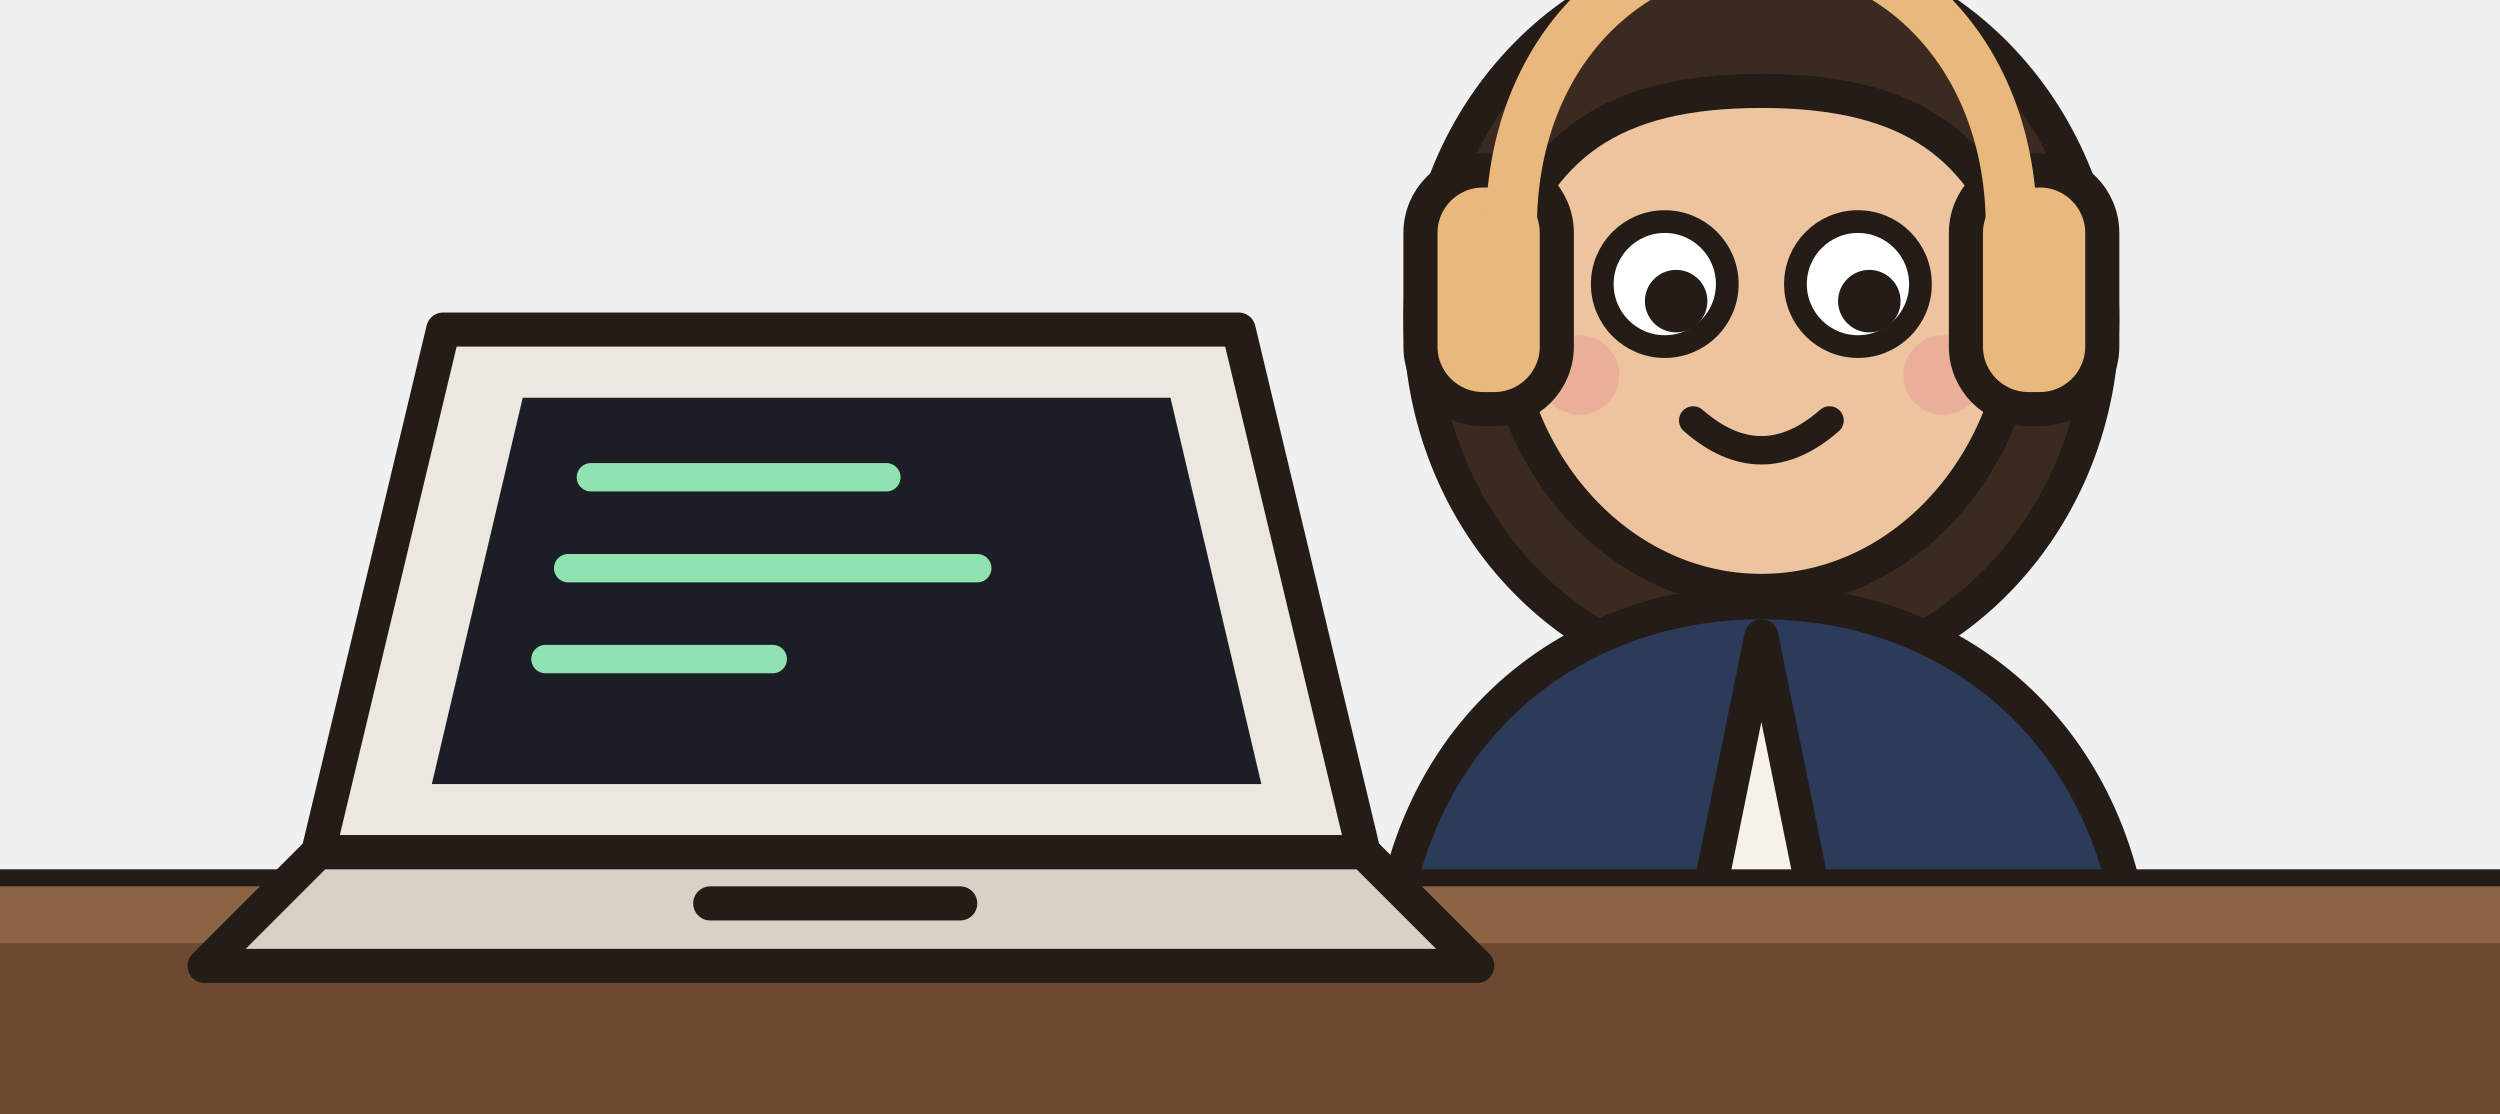
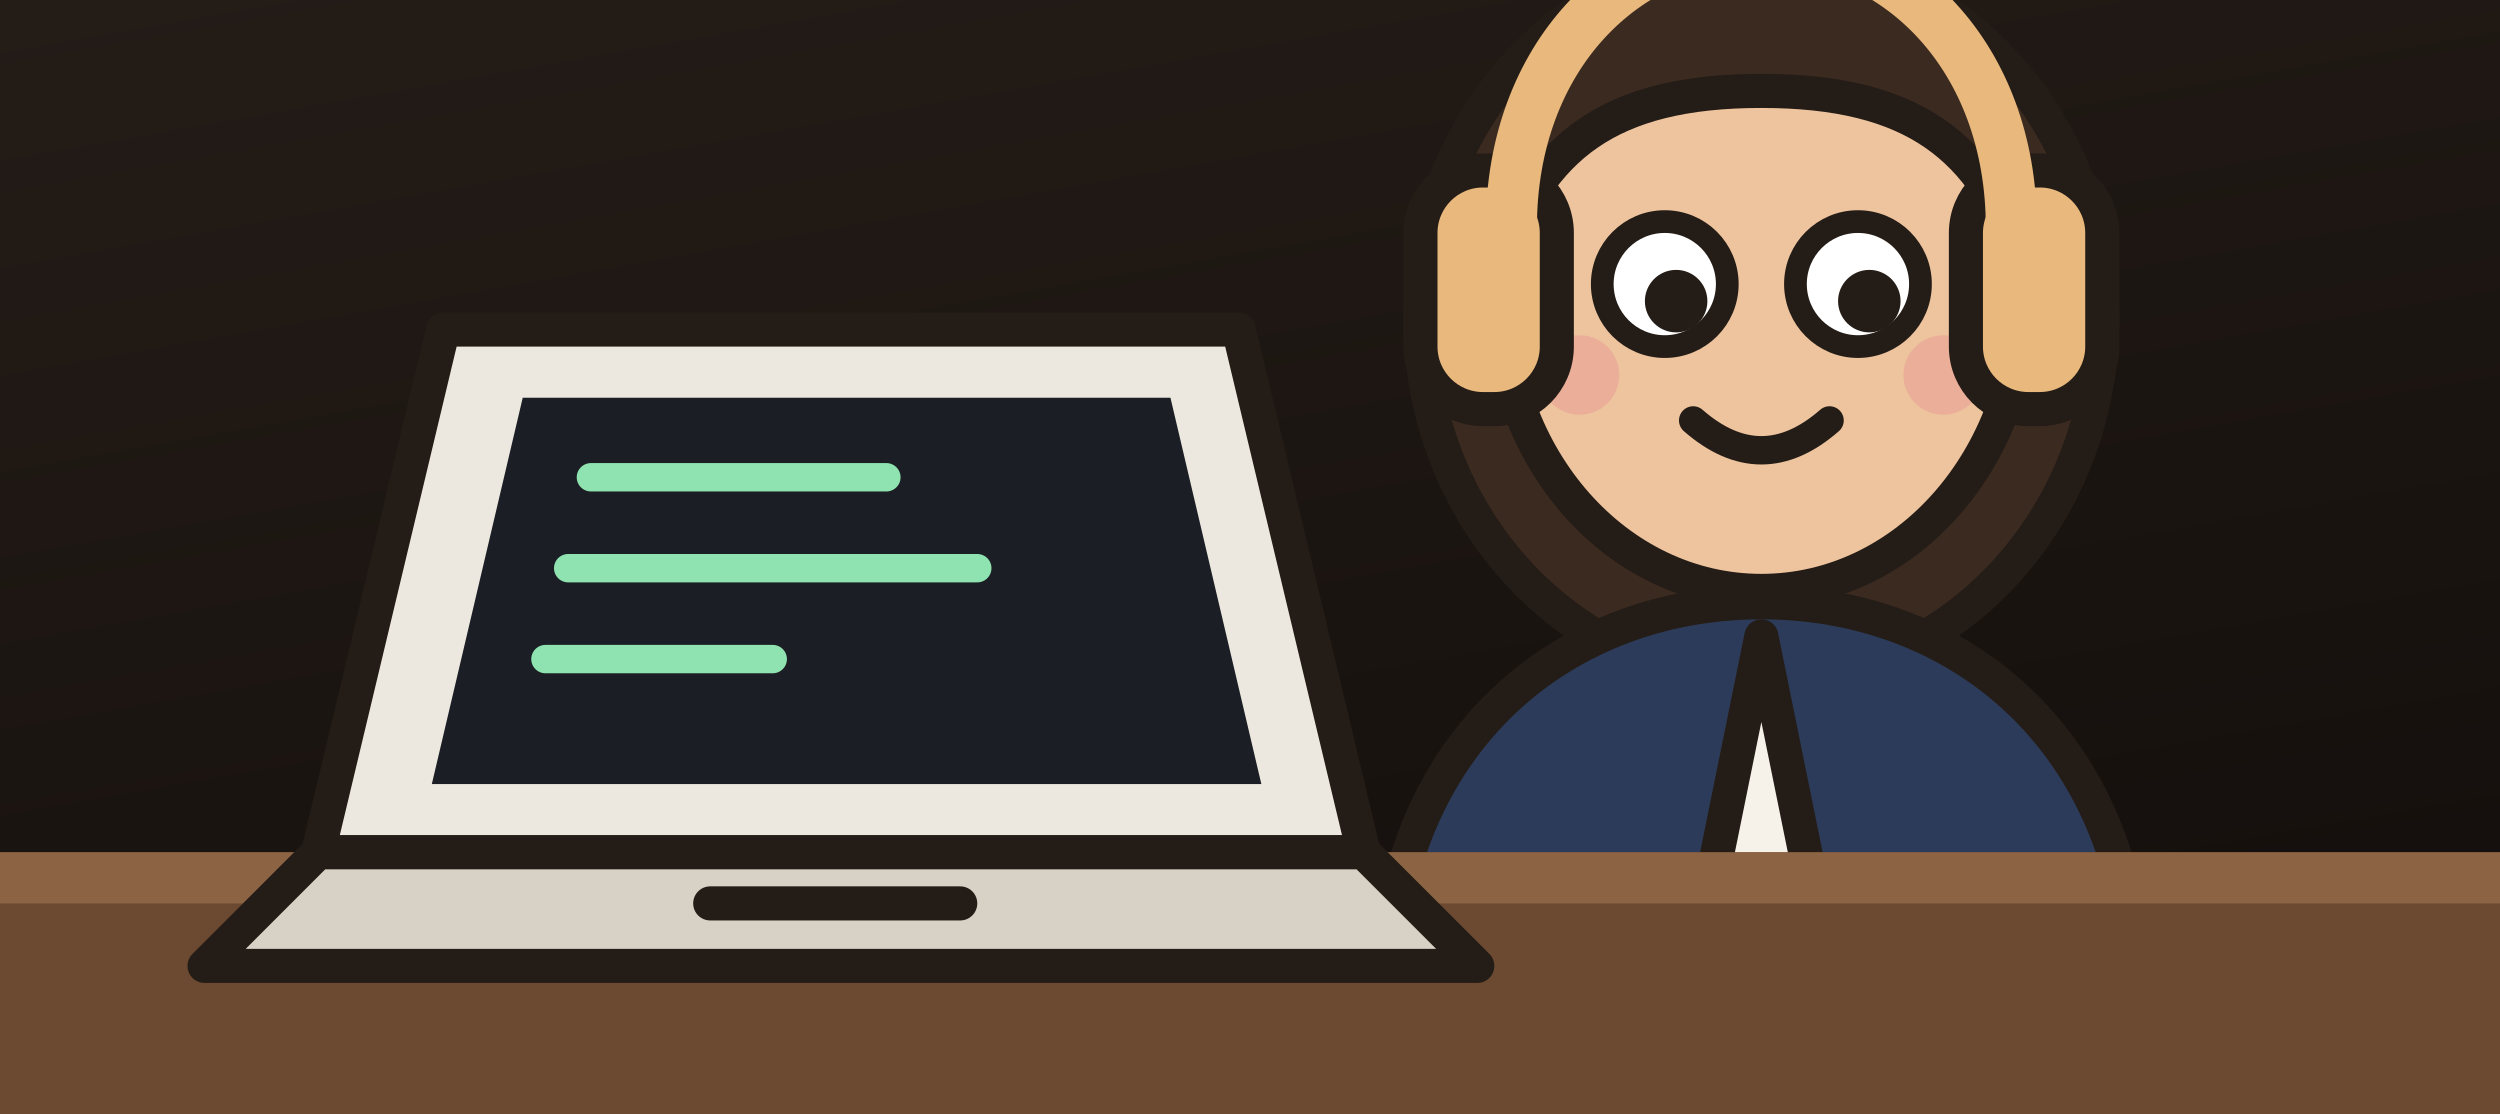
<svg xmlns="http://www.w3.org/2000/svg" viewBox="0 0 440 196" width="440" height="196">
+   <defs>
+     <linearGradient id="wb" x1="0" y1="0" x2="0.4" y2="1">
+       <stop offset="0" stop-color="#241C17" />
+       <stop offset="1" stop-color="#15100D" />
+     </linearGradient>
+   </defs>
+   <rect width="440" height="196" fill="url(#wb)" />
  <ellipse cx="310" cy="56" rx="60" ry="64" fill="#3B2A20" stroke="#241C16" stroke-width="6" stroke-linejoin="round" stroke-linecap="round" />
  <path d="M244 176c0-44 30-70 66-70s66 26 66 70z" fill="#2C3B59" stroke="#241C16" stroke-width="6" stroke-linejoin="round" stroke-linecap="round" />
  <path d="M310 112l-13 64h26z" fill="#F6F2EA" stroke="#241C16" stroke-width="6" stroke-linejoin="round" stroke-linecap="round" />
  <ellipse cx="310" cy="52" rx="46" ry="52" fill="#EEC49E" stroke="#241C16" stroke-width="6" stroke-linejoin="round" stroke-linecap="round" />
  <path d="M264 46c2-34 20-54 46-54s44 20 46 54c-7-20-19-30-46-30s-39 10-46 30z" fill="#3B2A20" stroke="#241C16" stroke-width="6" stroke-linejoin="round" stroke-linecap="round" />
  <circle cx="293" cy="50" r="11" fill="#FFFFFF" stroke="#241C16" stroke-width="4" />
  <circle cx="327" cy="50" r="11" fill="#FFFFFF" stroke="#241C16" stroke-width="4" />
  <circle cx="295" cy="53" r="5.5" fill="#241C16" />
  <circle cx="329" cy="53" r="5.5" fill="#241C16" />
  <path d="M298 74c8 7 16 7 24 0" stroke="#241C16" stroke-width="5" fill="none" stroke-linecap="round" />
  <circle cx="278" cy="66" r="7" fill="#E79A94" opacity="0.5" />
  <circle cx="342" cy="66" r="7" fill="#E79A94" opacity="0.5" />
  <rect x="250" y="30" width="24" height="42" rx="11" fill="#E8B87C" stroke="#241C16" stroke-width="6" stroke-linejoin="round" stroke-linecap="round" />
  <rect x="346" y="30" width="24" height="42" rx="11" fill="#E8B87C" stroke="#241C16" stroke-width="6" stroke-linejoin="round" stroke-linecap="round" />
  <path d="M266 40c0-30 20-50 44-50s44 20 44 50" fill="none" stroke="#E8B87C" stroke-width="9" stroke-linecap="round" />
-   <path d="M-12 156h464v56H-12z" fill="#6B4A31" stroke="#241C16" stroke-width="6" stroke-linejoin="round" stroke-linecap="round" />
-   <path d="M-12 156h464v10H-12z" fill="#8C6444" />
+   <path d="M-12 150h464v60H-12z" fill="#6B4A31" />
+   <path d="M-12 150h464v9H-12z" fill="#8C6444" />
  <path d="M78 58h140l22 92H56z" fill="#EDE8DF" stroke="#241C16" stroke-width="6" stroke-linejoin="round" stroke-linecap="round" />
  <path d="M92 70h114l16 68H76z" fill="#1B1E24" />
  <path d="M104 84h52M100 100h72M96 116h40" stroke="#8FE3B0" stroke-width="5" stroke-linecap="round" />
  <path d="M56 150h184l20 20H36z" fill="#D7D1C6" stroke="#241C16" stroke-width="6" stroke-linejoin="round" stroke-linecap="round" />
  <rect x="122" y="156" width="50" height="6" rx="3" fill="#241C16" />
</svg>
